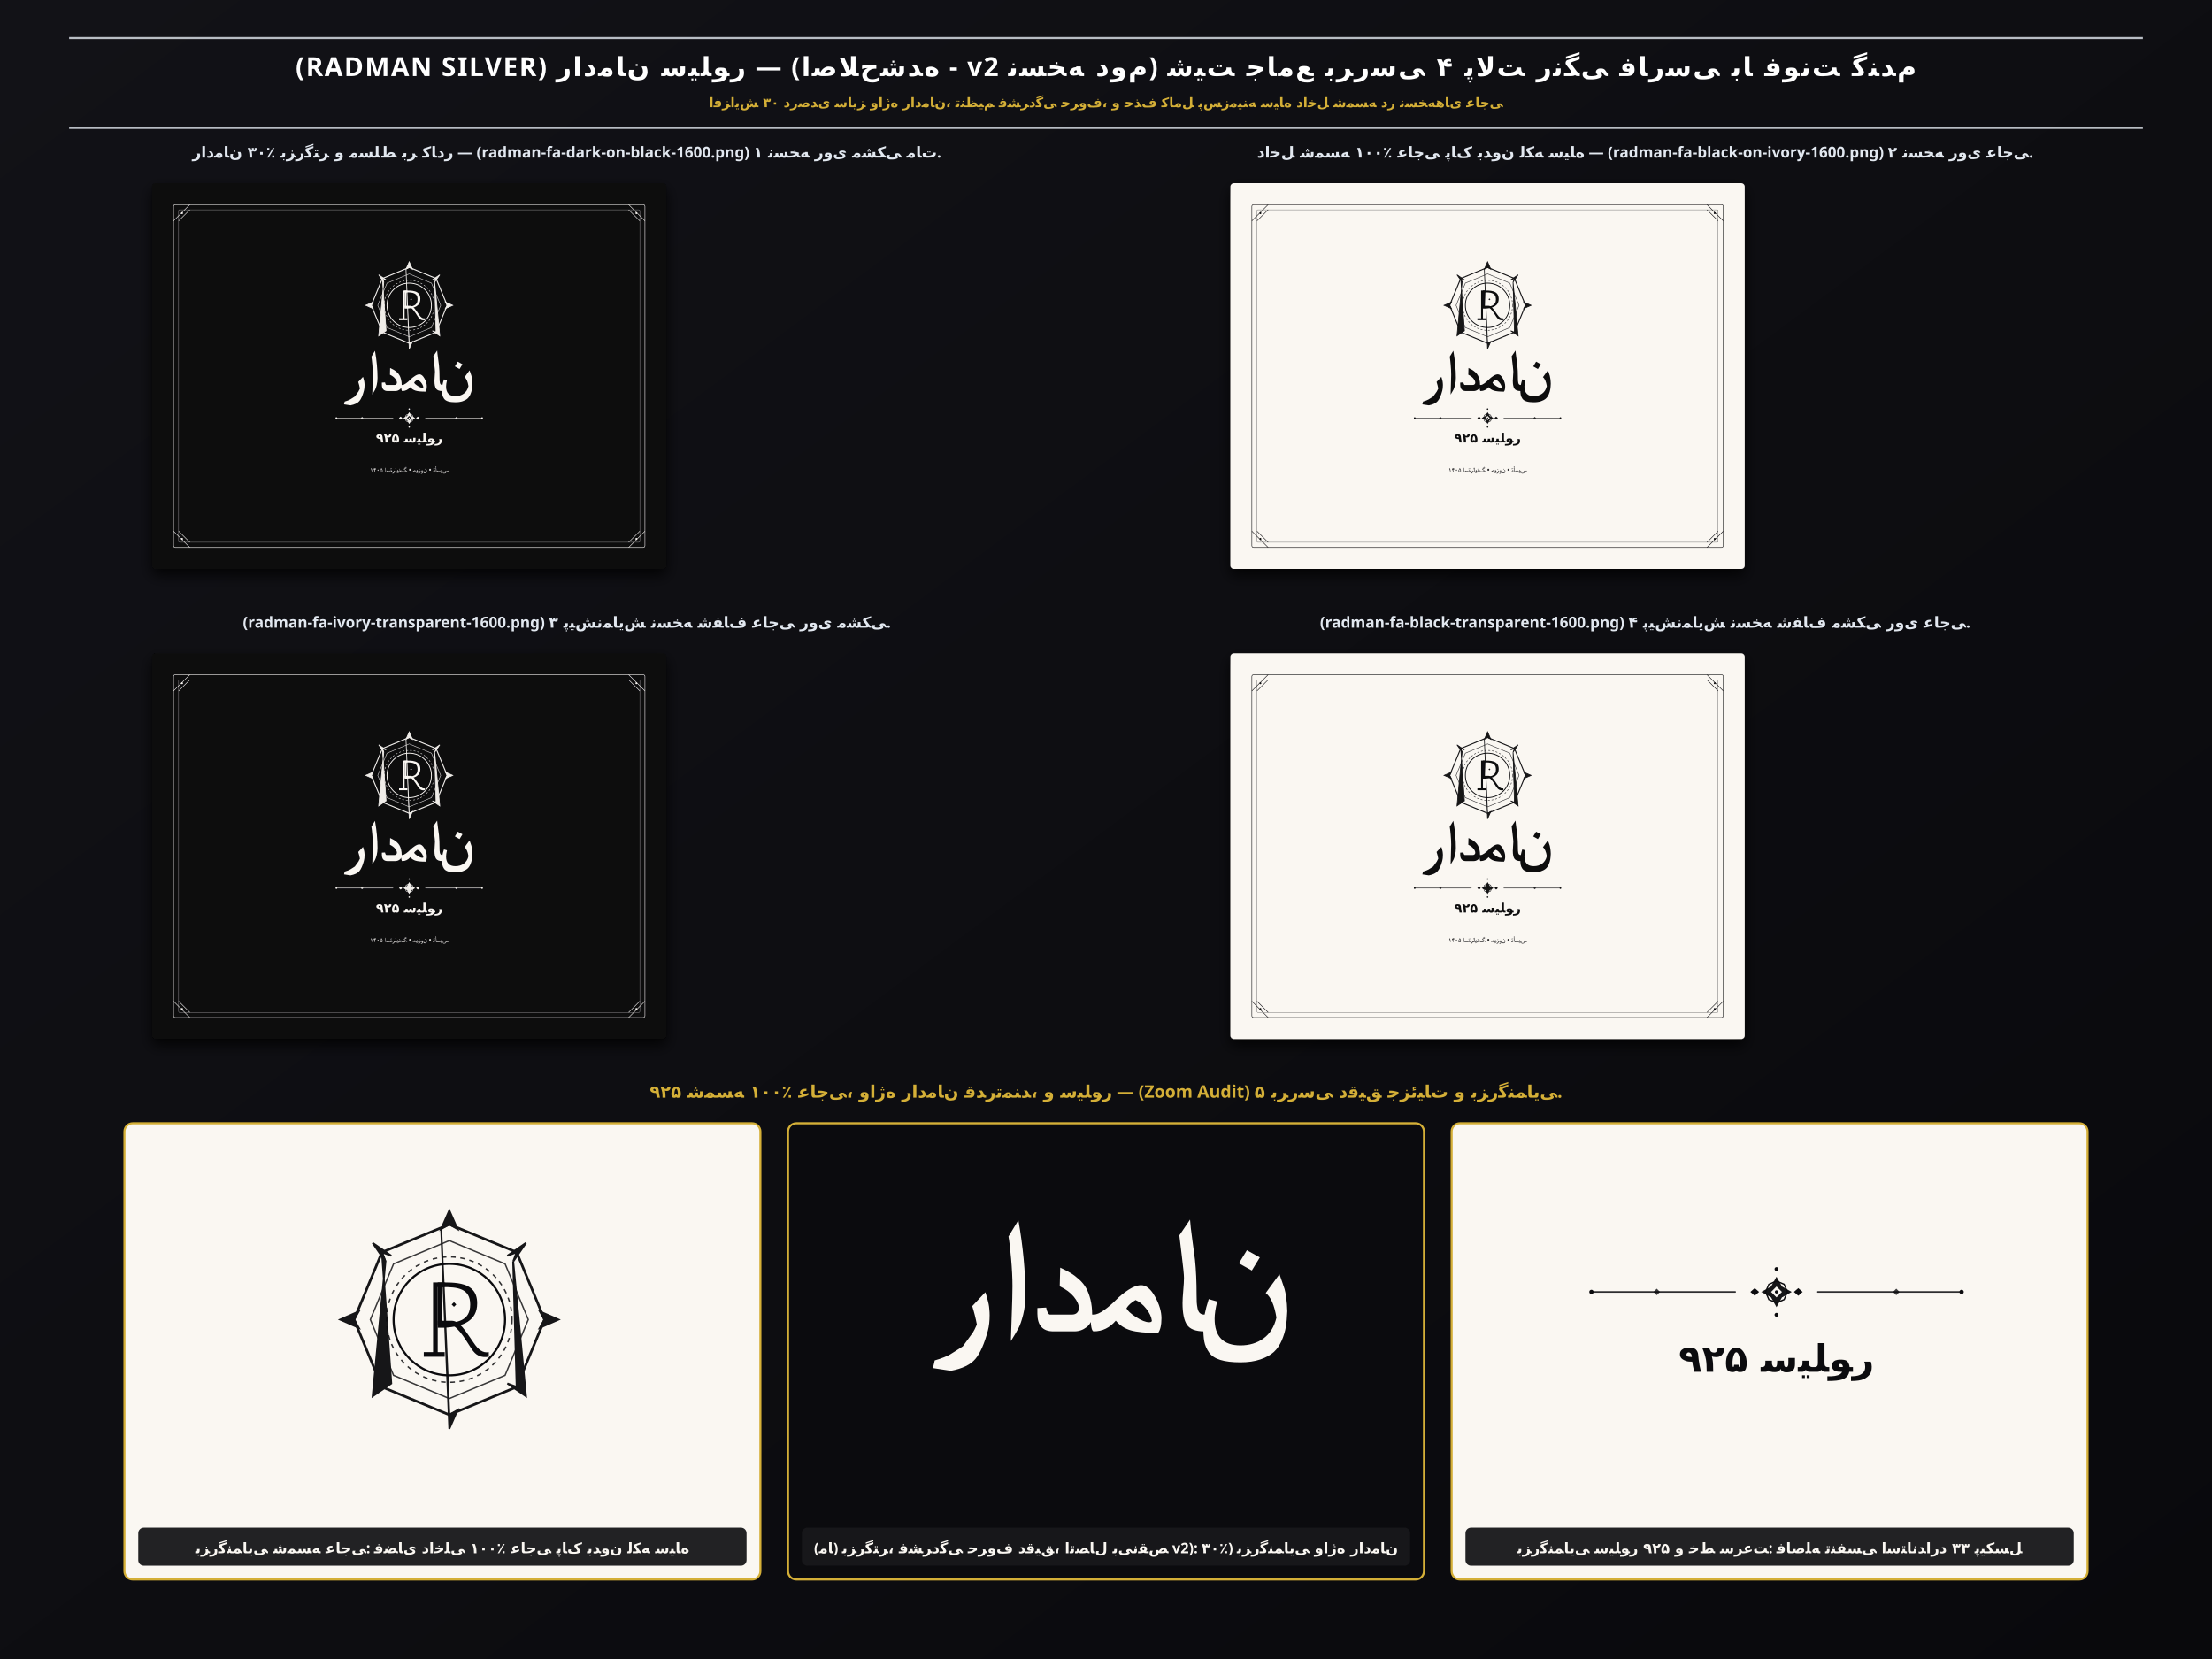
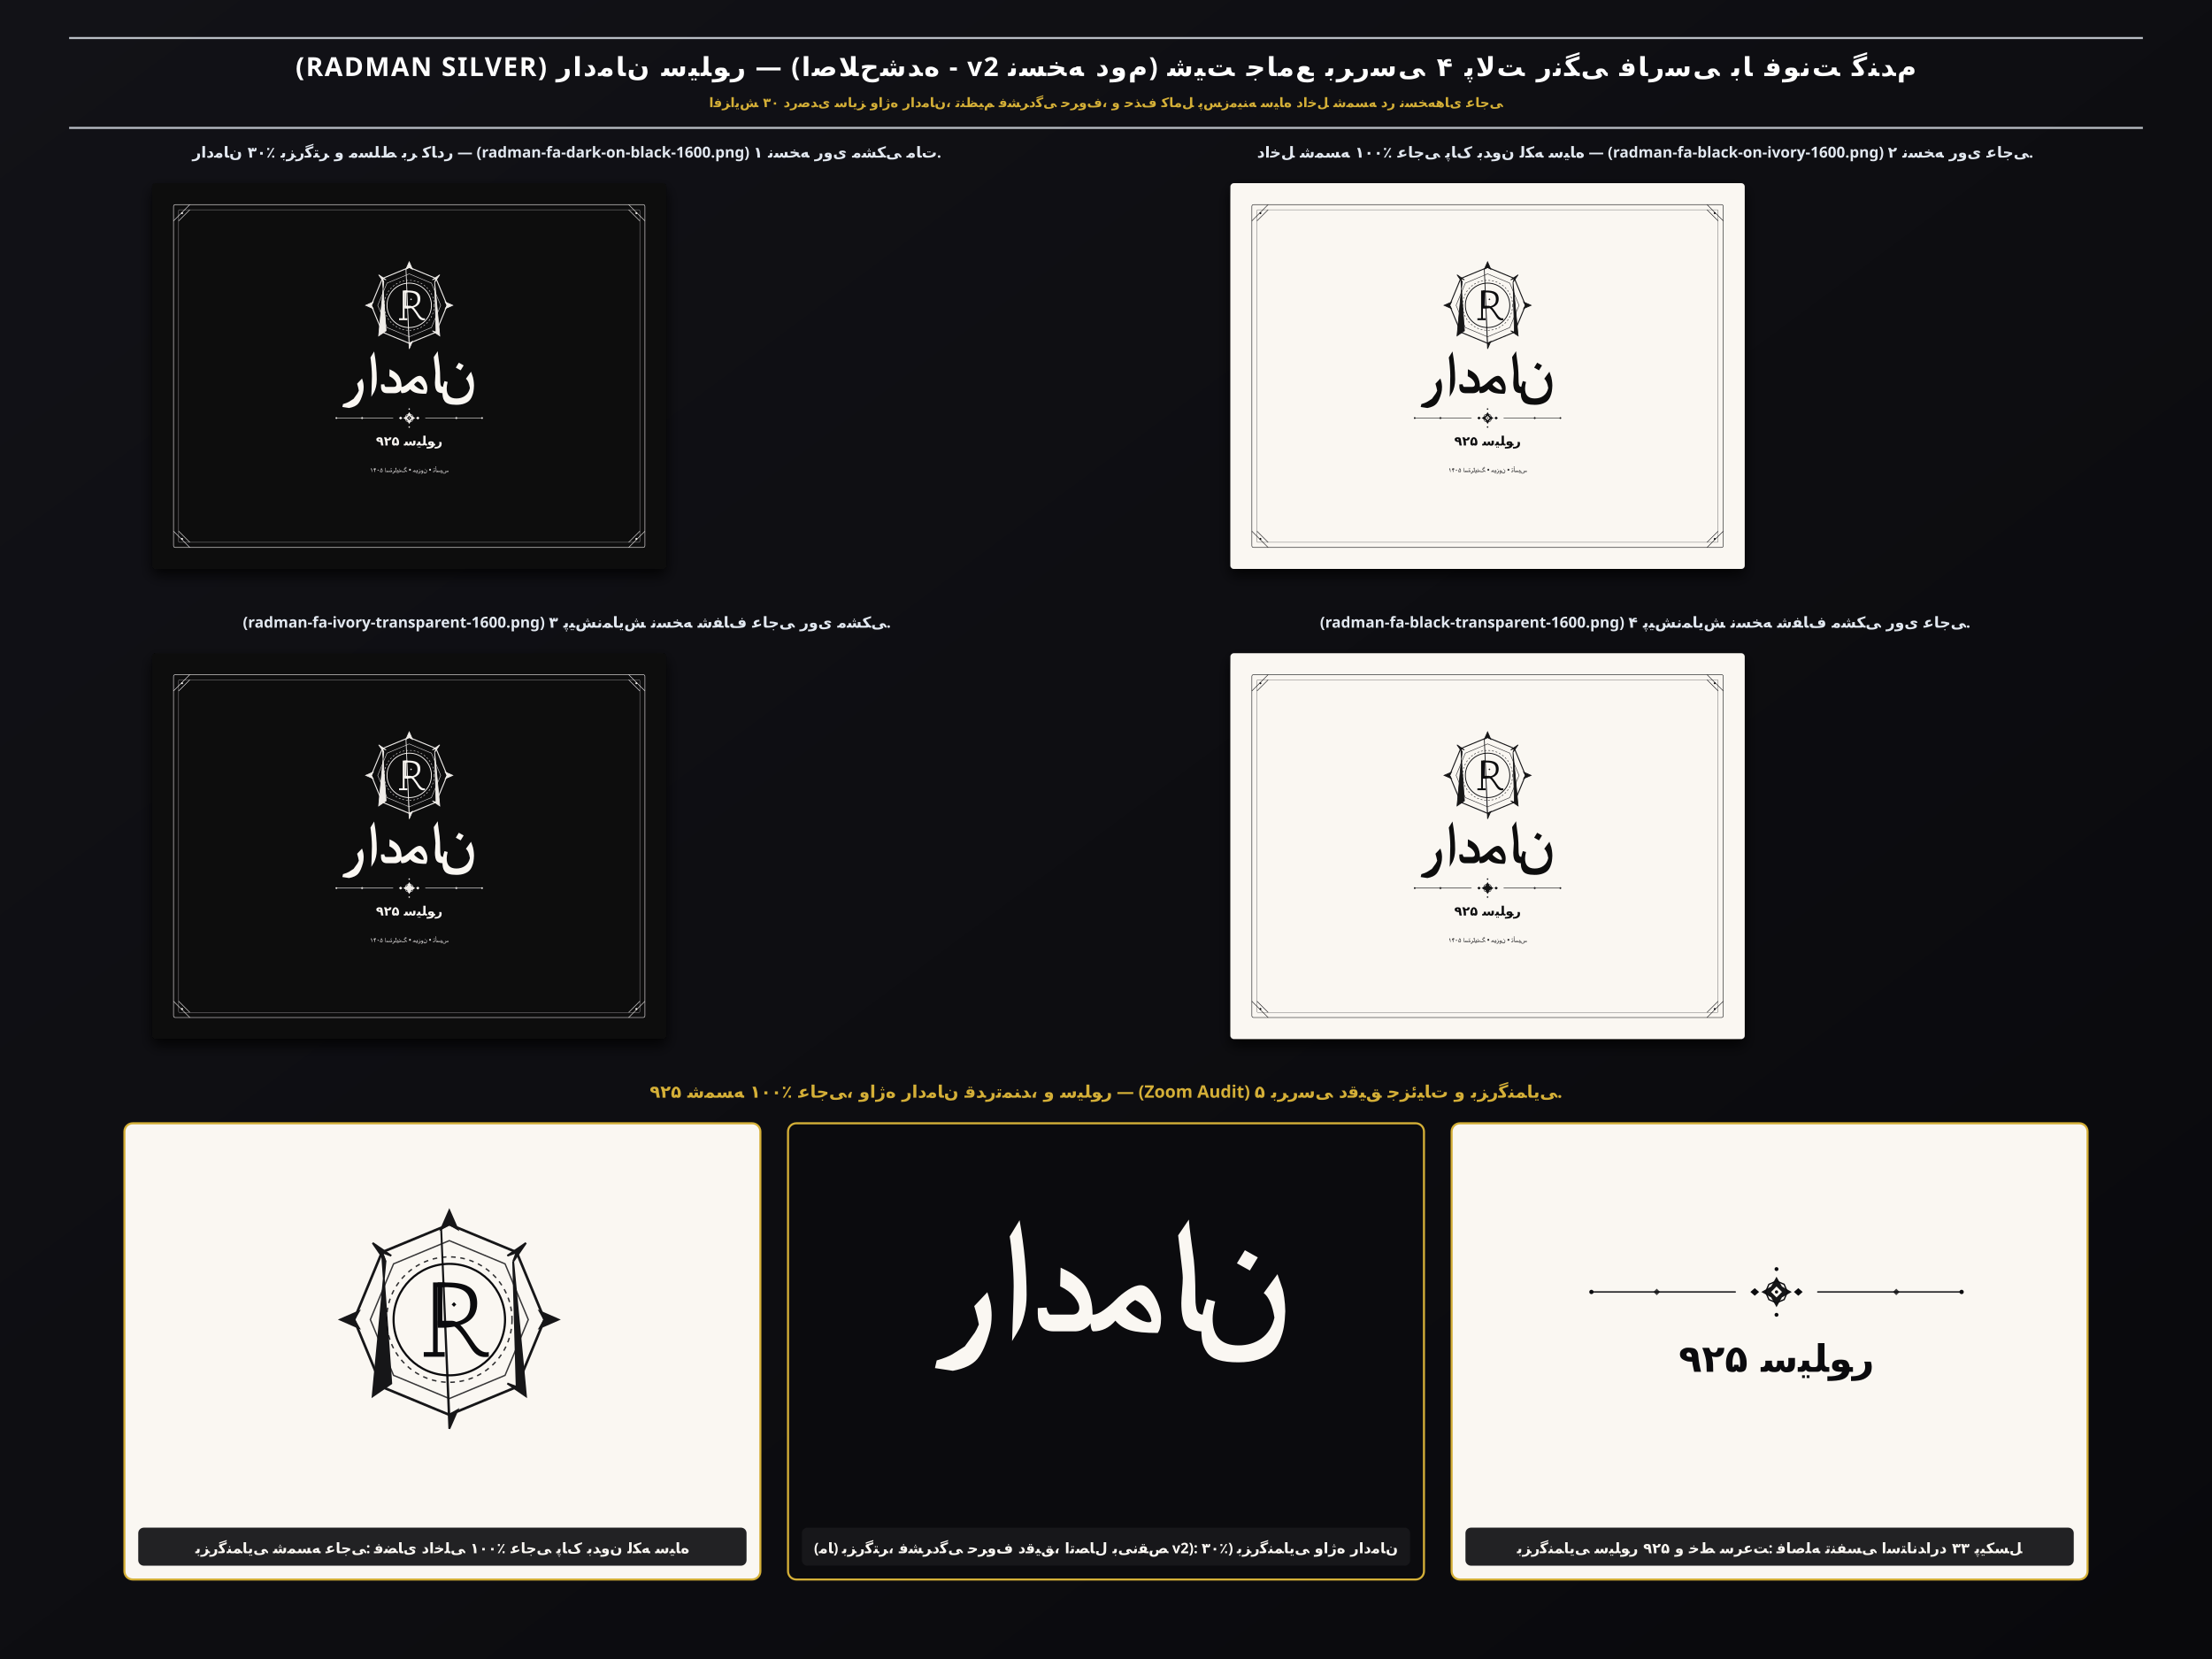
<svg xmlns="http://www.w3.org/2000/svg" viewBox="0 0 3200 2400" width="100%" height="100%">
  <defs>
    <linearGradient id="review-bg" x1="0%" y1="0%" x2="100%" y2="100%">
      <stop offset="0%" stop-color="#121217" />
      <stop offset="100%" stop-color="#09090C" />
    </linearGradient>
    <filter id="shadow" x="-10%" y="-10%" width="120%" height="120%">
      <feDropShadow dx="0" dy="15" stdDeviation="15" flood-color="#000000" flood-opacity="0.8" />
    </filter>
  </defs>
  <rect width="3200" height="2400" fill="url(#review-bg)" />
  <line x1="100" y1="55" x2="3100" y2="55" stroke="#E2E8F0" stroke-width="3" opacity="0.8" />
  <text x="1600" y="110" font-family="Tahoma, sans-serif" font-size="38px" font-weight="700" fill="#FFFFFF" letter-spacing="2" text-anchor="middle">(RADMAN SILVER) ﺭﻮﻠﯿﺳ ﻥﺎﻣﺩﺍﺭ — (ﻩﺪﺷﺡﻼﺻﺍ - v2 ﻡﻭﺩ ﻪﺨﺴﻧ) ﻡﺪﻨﮔ ﺖﻧﻮﻓ ﺎﺑ ﯽﺳﺭﺎﻓ ﯽﮕﻧﺭ ﺖﻟﺎﭘ ۴ ﯽﺳﺭﺮﺑ ﻊﻣﺎﺟ ﺖﯿﺷ</text>
  <text x="1600" y="155" font-family="Tahoma, sans-serif" font-size="19px" font-weight="600" fill="#D4AF37" text-anchor="middle">ﯽﺟﺎﻋ ﯼﺎﻫﻪﺨﺴﻧ ﺭﺩ ﻪﺴﻤﺷ ﻞﺧﺍﺩ ﻩﺎﯿﺳ ﻪﻨﯿﻣﺯﺲﭘ ﻞﻣﺎﮐ ﻑﺬﺣ ﻭ ،ﻑﻭﺮﺣ ﯽﮔﺩﺮﺸﻓ ﻢﯿﻈﻨﺗ ،ﻥﺎﻣﺩﺍﺭ ﻩﮊﺍﻭ ﺰﯾﺎﺳ ﯼﺪﺻﺭﺩ ۳۰ ﺶﯾﺍﺰﻓﺍ</text>
  <line x1="100" y1="185" x2="3100" y2="185" stroke="#E2E8F0" stroke-width="3" opacity="0.8" />
  <g transform="translate(100, 240)">
    <g transform="translate(0, 0)">
      <text x="720" y="-12" font-family="Tahoma, sans-serif" font-size="22px" font-weight="700" fill="#E2E8F0" text-anchor="middle">ﺭﺩﺎﮐ ﺮﺑ ﻂﻠﺴﻣ ﻭ ﺮﺘﮔﺭﺰﺑ ٪۳۰ ﻥﺎﻣﺩﺍﺭ — (radman-fa-dark-on-black-1600.png) ﺕﺎﻣ ﯽﮑﺸﻣ ﯼﻭﺭ ﻪﺨﺴﻧ ۱.</text>
      <g transform="translate(120, 25) scale(0.62)" filter="url(#shadow)">
        <rect width="1200" height="900" fill="#0B0B0E" rx="8" />
        <rect x="50" y="50" width="1100" height="800" rx="4" fill="none" stroke="#FAF7F2" stroke-width="1.2" />
        <rect x="62" y="62" width="1076" height="776" rx="2" fill="none" stroke="#FAF7F2" stroke-width="0.6" />
        <g stroke="#FAF7F2" stroke-width="1.2" fill="none">
          <path d="M 50 88 L 88 50 M 62 88 L 88 62" />
          <circle cx="70" cy="70" r="2.2" fill="#FAF7F2" stroke="none" />
          <path d="M 1150 88 L 1112 50 M 1138 88 L 1112 62" />
          <circle cx="1130" cy="70" r="2.2" fill="#FAF7F2" stroke="none" />
          <path d="M 50 812 L 88 850 M 62 812 L 88 838" />
          <circle cx="70" cy="830" r="2.2" fill="#FAF7F2" stroke="none" />
          <path d="M 1150 812 L 1112 850 M 1138 812 L 1112 838" />
          <circle cx="1130" cy="830" r="2.2" fill="#FAF7F2" stroke="none" />
        </g>
        <g transform="translate(0, -10)">
          <g transform="translate(600, 295) scale(1.08)">
            <g stroke="#FAF7F2" stroke-width="1.6" fill="none" opacity="0.95">
              <polygon points="0,-82 58,-58 82,0 58,58 0,82 -58,58 -82,0 -58,-58" stroke-width="2.2" />
              <polygon points="0,-68 48,-48 68,0 48,48 0,68 -48,48 -68,0 -48,-48" stroke-width="1.2" opacity="0.85" />
              <path d="M 0,-94 L 7,-78 L 0,-82 L -7,-78 Z" fill="#FAF7F2" />
              <path d="M 0,94 L 7,78 L 0,82 L -7,-78 Z" fill="#FAF7F2" />
              <path d="M -94,0 L -78,7 L -82,0 L -78,-7 Z" fill="#FAF7F2" />
              <path d="M 94,0 L 78,7 L 82,0 L 78,-7 Z" fill="#FAF7F2" />
              <path d="M 66,-66 L 50,-55 L 58,-58 L 55,-50 Z" fill="#FAF7F2" />
              <path d="M -66,-66 L -50,-55 L -58,-58 L -55,-50 Z" fill="#FAF7F2" />
              <path d="M 66,66 L 50,55 L 58,58 L 55,-50 Z" fill="#FAF7F2" />
              <path d="M -66,66 L -50,55 L -58,-58 L -55,-50 Z" fill="#FAF7F2" />
            </g>
            <circle cx="0" cy="0" r="54" fill="none" stroke="#FAF7F2" stroke-width="1.2" stroke-dasharray="4 4" opacity="0.85" />
            <circle cx="0" cy="0" r="48" fill="none" stroke="#FAF7F2" stroke-width="1.8" />
            <g fill="#FAF7F2" stroke="none">
              <path d="M -22,-32 L -14,-32 L -14,28 L -22,28 L -22,32 L -4,32 L -4,28 L -10,28 L -10,-28 L -4,-28 L -4,-32 L -22,-32 Z" />
              <path d="M -10,-32 C 5,-32 24,-33 24,-14 C 24,1 12,6 -4,7 L -10,7 L -10,-32 Z M -6,-28 L -6,3 C 7,3 18,1 18,-13 C 18,-27 7,-28 -6,-28 Z" />
              <path d="M -1,4 C 6,4 12,14 19,25 C 23,31 27,33 34,32 L 34,28 C 29,29 25,26 21,20 C 14,10 9,1 2,1 L -10,1 L -10,5 L -1,4 Z" />
              <polygon points="4,-15 6,-13 4,-11 2,-13" fill="#FAF7F2" />
            </g>
          </g>
-           <text x="600" y="495" font-family="Gandom, Tahoma, serif" font-size="135px" font-weight="700" fill="#FAF7F2" letter-spacing="-0.02em" text-anchor="middle">ﻥﺎﻣﺩﺍﺭ</text>
+           <text x="600" y="500" font-family="Gandom, Tahoma, serif" font-size="140px" font-weight="700" fill="#FAF7F2" letter-spacing="-0.025em" text-anchor="middle">ﻥﺎﻣﺩﺍﺭ</text>
          <g transform="translate(600, 558) scale(1.0)">
            <path d="M -170,0 L -38,0" stroke="#FAF7F2" stroke-width="1.5" stroke-linecap="round" fill="none" opacity="0.85" />
            <circle cx="-170" cy="0" r="2" fill="#FAF7F2" stroke="none" />
            <polygon points="-110,-3 -107,0 -110,3 -113,0" fill="#FAF7F2" stroke="none" opacity="0.8" />
            <g fill="#FAF7F2">
              <polygon points="0,-14 5,-5 14,0 5,5 0,14 -5,5 -14,0 -5,-5" opacity="0.95" />
              <polygon points="0,-10 7,-7 10,0 7,7 0,10 -7,7 -10,0 -7,-7" fill="none" stroke="#FAF7F2" stroke-width="1.2" />
              <polygon points="0,-5 5,0 0,5 -5,0" fill="#0B0B0E" />
              <circle cx="0" cy="0" r="1.5" fill="#FAF7F2" stroke="none" />
              <polygon points="-24,0 -20,-3.5 -16,0 -20,3.5" />
              <polygon points="24,0 20,-3.5 16,0 20,3.5" />
              <circle cx="0" cy="-21" r="1.8" fill="#FAF7F2" stroke="none" />
              <circle cx="0" cy="21" r="1.8" fill="#FAF7F2" stroke="none" />
            </g>
            <path d="M 38,0 L 170,0" stroke="#FAF7F2" stroke-width="1.5" stroke-linecap="round" fill="none" opacity="0.85" />
            <circle cx="170" cy="0" r="2" fill="#FAF7F2" stroke="none" />
            <polygon points="110,-3 113,0 110,3 107,0" fill="#FAF7F2" stroke="none" opacity="0.8" />
          </g>
-           <text x="600" y="615" font-family="Gandom, Tahoma, sans-serif" font-size="30px" font-weight="700" fill="#FAF7F2" letter-spacing="0" text-anchor="middle">۹۲۵ ﺭﻮﻠﯿﺳ</text>
+           <text x="600" y="622" font-family="Gandom, Tahoma, sans-serif" font-size="30px" font-weight="700" fill="#FAF7F2" letter-spacing="0" text-anchor="middle">۹۲۵ ﺭﻮﻠﯿﺳ</text>
          <g transform="translate(600, 678)" opacity="0.85">
            <text x="0" y="6" font-family="Gandom, Tahoma, serif" font-size="15px" font-weight="700" fill="#FAF7F2" letter-spacing="0" text-anchor="middle">۱۴۰۵ ﺲﯿﺳﺄﺗ • ﻥﻭﺰﯿﻣ • ﮓﻨﯿﻟﺮﺘﺳﺍ</text>
          </g>
        </g>
      </g>
    </g>
    <g transform="translate(1560, 0)">
      <text x="720" y="-12" font-family="Tahoma, sans-serif" font-size="22px" font-weight="700" fill="#E2E8F0" text-anchor="middle">ﻩﺎﯿﺳ ﻪﮑﻟ ﻥﻭﺪﺑ ﮎﺎﭘ ﯽﺟﺎﻋ ٪۱۰۰ ﻪﺴﻤﺷ ﻞﺧﺍﺩ — (radman-fa-black-on-ivory-1600.png) ﯽﺟﺎﻋ ﯼﻭﺭ ﻪﺨﺴﻧ ۲.</text>
      <g transform="translate(120, 25) scale(0.62)" filter="url(#shadow)">
        <rect width="1200" height="900" fill="#FAF7F2" rx="8" />
        <rect x="50" y="50" width="1100" height="800" rx="4" fill="none" stroke="#0B0B0E" stroke-width="1.2" />
        <rect x="62" y="62" width="1076" height="776" rx="2" fill="none" stroke="#0B0B0E" stroke-width="0.6" />
        <g stroke="#0B0B0E" stroke-width="1.2" fill="none">
          <path d="M 50 88 L 88 50 M 62 88 L 88 62" />
          <circle cx="70" cy="70" r="2.2" fill="#0B0B0E" stroke="none" />
          <path d="M 1150 88 L 1112 50 M 1138 88 L 1112 62" />
          <circle cx="1130" cy="70" r="2.2" fill="#0B0B0E" stroke="none" />
          <path d="M 50 812 L 88 850 M 62 812 L 88 838" />
          <circle cx="70" cy="830" r="2.2" fill="#0B0B0E" stroke="none" />
          <path d="M 1150 812 L 1112 850 M 1138 812 L 1112 838" />
          <circle cx="1130" cy="830" r="2.2" fill="#0B0B0E" stroke="none" />
        </g>
        <g transform="translate(0, -10)">
          <g transform="translate(600, 295) scale(1.08)">
            <g stroke="#0B0B0E" stroke-width="1.6" fill="none" opacity="0.95">
              <polygon points="0,-82 58,-58 82,0 58,58 0,82 -58,58 -82,0 -58,-58" stroke-width="2.2" />
              <polygon points="0,-68 48,-48 68,0 48,48 0,68 -48,48 -68,0 -48,-48" stroke-width="1.2" opacity="0.85" />
              <path d="M 0,-94 L 7,-78 L 0,-82 L -7,-78 Z" fill="#0B0B0E" />
              <path d="M 0,94 L 7,78 L 0,82 L -7,-78 Z" fill="#0B0B0E" />
              <path d="M -94,0 L -78,7 L -82,0 L -78,-7 Z" fill="#0B0B0E" />
              <path d="M 94,0 L 78,7 L 82,0 L 78,-7 Z" fill="#0B0B0E" />
              <path d="M 66,-66 L 50,-55 L 58,-58 L 55,-50 Z" fill="#0B0B0E" />
              <path d="M -66,-66 L -50,-55 L -58,-58 L -55,-50 Z" fill="#0B0B0E" />
              <path d="M 66,66 L 50,55 L 58,58 L 55,-50 Z" fill="#0B0B0E" />
              <path d="M -66,66 L -50,55 L -58,-58 L -55,-50 Z" fill="#0B0B0E" />
            </g>
            <circle cx="0" cy="0" r="54" fill="none" stroke="#0B0B0E" stroke-width="1.2" stroke-dasharray="4 4" opacity="0.85" />
            <circle cx="0" cy="0" r="48" fill="none" stroke="#0B0B0E" stroke-width="1.8" />
            <g fill="#0B0B0E" stroke="none">
              <path d="M -22,-32 L -14,-32 L -14,28 L -22,28 L -22,32 L -4,32 L -4,28 L -10,28 L -10,-28 L -4,-28 L -4,-32 L -22,-32 Z" />
              <path d="M -10,-32 C 5,-32 24,-33 24,-14 C 24,1 12,6 -4,7 L -10,7 L -10,-32 Z M -6,-28 L -6,3 C 7,3 18,1 18,-13 C 18,-27 7,-28 -6,-28 Z" />
              <path d="M -1,4 C 6,4 12,14 19,25 C 23,31 27,33 34,32 L 34,28 C 29,29 25,26 21,20 C 14,10 9,1 2,1 L -10,1 L -10,5 L -1,4 Z" />
              <polygon points="4,-15 6,-13 4,-11 2,-13" fill="#0B0B0E" />
            </g>
          </g>
-           <text x="600" y="495" font-family="Gandom, Tahoma, serif" font-size="135px" font-weight="700" fill="#0B0B0E" letter-spacing="-0.02em" text-anchor="middle">ﻥﺎﻣﺩﺍﺭ</text>
+           <text x="600" y="500" font-family="Gandom, Tahoma, serif" font-size="140px" font-weight="700" fill="#0B0B0E" letter-spacing="-0.025em" text-anchor="middle">ﻥﺎﻣﺩﺍﺭ</text>
          <g transform="translate(600, 558) scale(1.0)">
            <path d="M -170,0 L -38,0" stroke="#0B0B0E" stroke-width="1.5" stroke-linecap="round" fill="none" opacity="0.85" />
            <circle cx="-170" cy="0" r="2" fill="#0B0B0E" stroke="none" />
            <polygon points="-110,-3 -107,0 -110,3 -113,0" fill="#0B0B0E" stroke="none" opacity="0.8" />
            <g fill="#0B0B0E">
              <polygon points="0,-14 5,-5 14,0 5,5 0,14 -5,5 -14,0 -5,-5" opacity="0.95" />
              <polygon points="0,-10 7,-7 10,0 7,7 0,10 -7,7 -10,0 -7,-7" fill="none" stroke="#0B0B0E" stroke-width="1.2" />
              <polygon points="0,-5 5,0 0,5 -5,0" fill="#FAF7F2" />
              <circle cx="0" cy="0" r="1.5" fill="#0B0B0E" stroke="none" />
              <polygon points="-24,0 -20,-3.5 -16,0 -20,3.5" />
              <polygon points="24,0 20,-3.5 16,0 20,3.5" />
              <circle cx="0" cy="-21" r="1.8" fill="#0B0B0E" stroke="none" />
              <circle cx="0" cy="21" r="1.8" fill="#0B0B0E" stroke="none" />
            </g>
            <path d="M 38,0 L 170,0" stroke="#0B0B0E" stroke-width="1.5" stroke-linecap="round" fill="none" opacity="0.85" />
            <circle cx="170" cy="0" r="2" fill="#0B0B0E" stroke="none" />
            <polygon points="110,-3 113,0 110,3 107,0" fill="#0B0B0E" stroke="none" opacity="0.8" />
          </g>
-           <text x="600" y="615" font-family="Gandom, Tahoma, sans-serif" font-size="30px" font-weight="700" fill="#0B0B0E" letter-spacing="0" text-anchor="middle">۹۲۵ ﺭﻮﻠﯿﺳ</text>
+           <text x="600" y="622" font-family="Gandom, Tahoma, sans-serif" font-size="30px" font-weight="700" fill="#0B0B0E" letter-spacing="0" text-anchor="middle">۹۲۵ ﺭﻮﻠﯿﺳ</text>
          <g transform="translate(600, 678)" opacity="0.85">
            <text x="0" y="6" font-family="Gandom, Tahoma, serif" font-size="15px" font-weight="700" fill="#0B0B0E" letter-spacing="0" text-anchor="middle">۱۴۰۵ ﺲﯿﺳﺄﺗ • ﻥﻭﺰﯿﻣ • ﮓﻨﯿﻟﺮﺘﺳﺍ</text>
          </g>
        </g>
      </g>
    </g>
  </g>
  <g transform="translate(100, 920)">
    <g transform="translate(0, 0)">
      <text x="720" y="-12" font-family="Tahoma, sans-serif" font-size="22px" font-weight="700" fill="#E2E8F0" text-anchor="middle">(radman-fa-ivory-transparent-1600.png) ﯽﮑﺸﻣ ﯼﻭﺭ ﯽﺟﺎﻋ ﻑﺎﻔﺷ ﻪﺨﺴﻧ ﺶﯾﺎﻤﻧﺶﯿﭘ ۳.</text>
      <g transform="translate(120, 25) scale(0.62)" filter="url(#shadow)">
        <rect width="1200" height="900" fill="#0B0B0E" rx="8" />
        <rect x="50" y="50" width="1100" height="800" rx="4" fill="none" stroke="#FAF7F2" stroke-width="1.2" />
        <rect x="62" y="62" width="1076" height="776" rx="2" fill="none" stroke="#FAF7F2" stroke-width="0.6" />
        <g stroke="#FAF7F2" stroke-width="1.2" fill="none">
          <path d="M 50 88 L 88 50 M 62 88 L 88 62" />
          <circle cx="70" cy="70" r="2.2" fill="#FAF7F2" stroke="none" />
          <path d="M 1150 88 L 1112 50 M 1138 88 L 1112 62" />
          <circle cx="1130" cy="70" r="2.2" fill="#FAF7F2" stroke="none" />
          <path d="M 50 812 L 88 850 M 62 812 L 88 838" />
          <circle cx="70" cy="830" r="2.2" fill="#FAF7F2" stroke="none" />
          <path d="M 1150 812 L 1112 850 M 1138 812 L 1112 838" />
          <circle cx="1130" cy="830" r="2.2" fill="#FAF7F2" stroke="none" />
        </g>
        <g transform="translate(0, -10)">
          <g transform="translate(600, 295) scale(1.08)">
            <g stroke="#FAF7F2" stroke-width="1.6" fill="none" opacity="0.95">
              <polygon points="0,-82 58,-58 82,0 58,58 0,82 -58,58 -82,0 -58,-58" stroke-width="2.2" />
              <polygon points="0,-68 48,-48 68,0 48,48 0,68 -48,48 -68,0 -48,-48" stroke-width="1.2" opacity="0.85" />
              <path d="M 0,-94 L 7,-78 L 0,-82 L -7,-78 Z" fill="#FAF7F2" />
              <path d="M 0,94 L 7,78 L 0,82 L -7,-78 Z" fill="#FAF7F2" />
              <path d="M -94,0 L -78,7 L -82,0 L -78,-7 Z" fill="#FAF7F2" />
              <path d="M 94,0 L 78,7 L 82,0 L 78,-7 Z" fill="#FAF7F2" />
              <path d="M 66,-66 L 50,-55 L 58,-58 L 55,-50 Z" fill="#FAF7F2" />
              <path d="M -66,-66 L -50,-55 L -58,-58 L -55,-50 Z" fill="#FAF7F2" />
              <path d="M 66,66 L 50,55 L 58,58 L 55,-50 Z" fill="#FAF7F2" />
              <path d="M -66,66 L -50,55 L -58,-58 L -55,-50 Z" fill="#FAF7F2" />
            </g>
            <circle cx="0" cy="0" r="54" fill="none" stroke="#FAF7F2" stroke-width="1.2" stroke-dasharray="4 4" opacity="0.85" />
            <circle cx="0" cy="0" r="48" fill="none" stroke="#FAF7F2" stroke-width="1.8" />
            <g fill="#FAF7F2" stroke="none">
              <path d="M -22,-32 L -14,-32 L -14,28 L -22,28 L -22,32 L -4,32 L -4,28 L -10,28 L -10,-28 L -4,-28 L -4,-32 L -22,-32 Z" />
              <path d="M -10,-32 C 5,-32 24,-33 24,-14 C 24,1 12,6 -4,7 L -10,7 L -10,-32 Z M -6,-28 L -6,3 C 7,3 18,1 18,-13 C 18,-27 7,-28 -6,-28 Z" />
              <path d="M -1,4 C 6,4 12,14 19,25 C 23,31 27,33 34,32 L 34,28 C 29,29 25,26 21,20 C 14,10 9,1 2,1 L -10,1 L -10,5 L -1,4 Z" />
              <polygon points="4,-15 6,-13 4,-11 2,-13" fill="#FAF7F2" />
            </g>
          </g>
-           <text x="600" y="495" font-family="Gandom, Tahoma, serif" font-size="135px" font-weight="700" fill="#FAF7F2" letter-spacing="-0.02em" text-anchor="middle">ﻥﺎﻣﺩﺍﺭ</text>
+           <text x="600" y="500" font-family="Gandom, Tahoma, serif" font-size="140px" font-weight="700" fill="#FAF7F2" letter-spacing="-0.025em" text-anchor="middle">ﻥﺎﻣﺩﺍﺭ</text>
          <g transform="translate(600, 558) scale(1.0)">
            <path d="M -170,0 L -38,0" stroke="#FAF7F2" stroke-width="1.5" stroke-linecap="round" fill="none" opacity="0.85" />
            <circle cx="-170" cy="0" r="2" fill="#FAF7F2" stroke="none" />
            <polygon points="-110,-3 -107,0 -110,3 -113,0" fill="#FAF7F2" stroke="none" opacity="0.8" />
            <g fill="#FAF7F2">
              <polygon points="0,-14 5,-5 14,0 5,5 0,14 -5,5 -14,0 -5,-5" opacity="0.95" />
              <polygon points="0,-10 7,-7 10,0 7,7 0,10 -7,7 -10,0 -7,-7" fill="none" stroke="#FAF7F2" stroke-width="1.2" />
              <polygon points="0,-5 5,0 0,5 -5,0" fill="none" />
              <circle cx="0" cy="0" r="1.5" fill="#FAF7F2" stroke="none" />
              <polygon points="-24,0 -20,-3.5 -16,0 -20,3.5" />
              <polygon points="24,0 20,-3.5 16,0 20,3.5" />
              <circle cx="0" cy="-21" r="1.8" fill="#FAF7F2" stroke="none" />
              <circle cx="0" cy="21" r="1.8" fill="#FAF7F2" stroke="none" />
            </g>
            <path d="M 38,0 L 170,0" stroke="#FAF7F2" stroke-width="1.5" stroke-linecap="round" fill="none" opacity="0.85" />
            <circle cx="170" cy="0" r="2" fill="#FAF7F2" stroke="none" />
            <polygon points="110,-3 113,0 110,3 107,0" fill="#FAF7F2" stroke="none" opacity="0.8" />
          </g>
-           <text x="600" y="615" font-family="Gandom, Tahoma, sans-serif" font-size="30px" font-weight="700" fill="#FAF7F2" letter-spacing="0" text-anchor="middle">۹۲۵ ﺭﻮﻠﯿﺳ</text>
+           <text x="600" y="622" font-family="Gandom, Tahoma, sans-serif" font-size="30px" font-weight="700" fill="#FAF7F2" letter-spacing="0" text-anchor="middle">۹۲۵ ﺭﻮﻠﯿﺳ</text>
          <g transform="translate(600, 678)" opacity="0.85">
            <text x="0" y="6" font-family="Gandom, Tahoma, serif" font-size="15px" font-weight="700" fill="#FAF7F2" letter-spacing="0" text-anchor="middle">۱۴۰۵ ﺲﯿﺳﺄﺗ • ﻥﻭﺰﯿﻣ • ﮓﻨﯿﻟﺮﺘﺳﺍ</text>
          </g>
        </g>
      </g>
    </g>
    <g transform="translate(1560, 0)">
      <text x="720" y="-12" font-family="Tahoma, sans-serif" font-size="22px" font-weight="700" fill="#E2E8F0" text-anchor="middle">(radman-fa-black-transparent-1600.png) ﯽﺟﺎﻋ ﯼﻭﺭ ﯽﮑﺸﻣ ﻑﺎﻔﺷ ﻪﺨﺴﻧ ﺶﯾﺎﻤﻧﺶﯿﭘ ۴.</text>
      <g transform="translate(120, 25) scale(0.62)" filter="url(#shadow)">
        <rect width="1200" height="900" fill="#FAF7F2" rx="8" />
        <rect x="50" y="50" width="1100" height="800" rx="4" fill="none" stroke="#0B0B0E" stroke-width="1.2" />
        <rect x="62" y="62" width="1076" height="776" rx="2" fill="none" stroke="#0B0B0E" stroke-width="0.6" />
        <g stroke="#0B0B0E" stroke-width="1.2" fill="none">
          <path d="M 50 88 L 88 50 M 62 88 L 88 62" />
          <circle cx="70" cy="70" r="2.2" fill="#0B0B0E" stroke="none" />
          <path d="M 1150 88 L 1112 50 M 1138 88 L 1112 62" />
          <circle cx="1130" cy="70" r="2.2" fill="#0B0B0E" stroke="none" />
          <path d="M 50 812 L 88 850 M 62 812 L 88 838" />
          <circle cx="70" cy="830" r="2.2" fill="#0B0B0E" stroke="none" />
          <path d="M 1150 812 L 1112 850 M 1138 812 L 1112 838" />
          <circle cx="1130" cy="830" r="2.2" fill="#0B0B0E" stroke="none" />
        </g>
        <g transform="translate(0, -10)">
          <g transform="translate(600, 295) scale(1.08)">
            <g stroke="#0B0B0E" stroke-width="1.6" fill="none" opacity="0.95">
              <polygon points="0,-82 58,-58 82,0 58,58 0,82 -58,58 -82,0 -58,-58" stroke-width="2.2" />
              <polygon points="0,-68 48,-48 68,0 48,48 0,68 -48,48 -68,0 -48,-48" stroke-width="1.2" opacity="0.85" />
              <path d="M 0,-94 L 7,-78 L 0,-82 L -7,-78 Z" fill="#0B0B0E" />
              <path d="M 0,94 L 7,78 L 0,82 L -7,-78 Z" fill="#0B0B0E" />
              <path d="M -94,0 L -78,7 L -82,0 L -78,-7 Z" fill="#0B0B0E" />
              <path d="M 94,0 L 78,7 L 82,0 L 78,-7 Z" fill="#0B0B0E" />
              <path d="M 66,-66 L 50,-55 L 58,-58 L 55,-50 Z" fill="#0B0B0E" />
              <path d="M -66,-66 L -50,-55 L -58,-58 L -55,-50 Z" fill="#0B0B0E" />
              <path d="M 66,66 L 50,55 L 58,58 L 55,-50 Z" fill="#0B0B0E" />
              <path d="M -66,66 L -50,55 L -58,-58 L -55,-50 Z" fill="#0B0B0E" />
            </g>
            <circle cx="0" cy="0" r="54" fill="none" stroke="#0B0B0E" stroke-width="1.2" stroke-dasharray="4 4" opacity="0.85" />
            <circle cx="0" cy="0" r="48" fill="none" stroke="#0B0B0E" stroke-width="1.8" />
            <g fill="#0B0B0E" stroke="none">
              <path d="M -22,-32 L -14,-32 L -14,28 L -22,28 L -22,32 L -4,32 L -4,28 L -10,28 L -10,-28 L -4,-28 L -4,-32 L -22,-32 Z" />
              <path d="M -10,-32 C 5,-32 24,-33 24,-14 C 24,1 12,6 -4,7 L -10,7 L -10,-32 Z M -6,-28 L -6,3 C 7,3 18,1 18,-13 C 18,-27 7,-28 -6,-28 Z" />
              <path d="M -1,4 C 6,4 12,14 19,25 C 23,31 27,33 34,32 L 34,28 C 29,29 25,26 21,20 C 14,10 9,1 2,1 L -10,1 L -10,5 L -1,4 Z" />
              <polygon points="4,-15 6,-13 4,-11 2,-13" fill="#0B0B0E" />
            </g>
          </g>
-           <text x="600" y="495" font-family="Gandom, Tahoma, serif" font-size="135px" font-weight="700" fill="#0B0B0E" letter-spacing="-0.02em" text-anchor="middle">ﻥﺎﻣﺩﺍﺭ</text>
+           <text x="600" y="500" font-family="Gandom, Tahoma, serif" font-size="140px" font-weight="700" fill="#0B0B0E" letter-spacing="-0.025em" text-anchor="middle">ﻥﺎﻣﺩﺍﺭ</text>
          <g transform="translate(600, 558) scale(1.0)">
            <path d="M -170,0 L -38,0" stroke="#0B0B0E" stroke-width="1.5" stroke-linecap="round" fill="none" opacity="0.85" />
            <circle cx="-170" cy="0" r="2" fill="#0B0B0E" stroke="none" />
            <polygon points="-110,-3 -107,0 -110,3 -113,0" fill="#0B0B0E" stroke="none" opacity="0.8" />
            <g fill="#0B0B0E">
              <polygon points="0,-14 5,-5 14,0 5,5 0,14 -5,5 -14,0 -5,-5" opacity="0.95" />
              <polygon points="0,-10 7,-7 10,0 7,7 0,10 -7,7 -10,0 -7,-7" fill="none" stroke="#0B0B0E" stroke-width="1.2" />
              <polygon points="0,-5 5,0 0,5 -5,0" fill="none" />
              <circle cx="0" cy="0" r="1.5" fill="#0B0B0E" stroke="none" />
              <polygon points="-24,0 -20,-3.5 -16,0 -20,3.5" />
              <polygon points="24,0 20,-3.5 16,0 20,3.5" />
              <circle cx="0" cy="-21" r="1.8" fill="#0B0B0E" stroke="none" />
              <circle cx="0" cy="21" r="1.8" fill="#0B0B0E" stroke="none" />
            </g>
            <path d="M 38,0 L 170,0" stroke="#0B0B0E" stroke-width="1.5" stroke-linecap="round" fill="none" opacity="0.85" />
            <circle cx="170" cy="0" r="2" fill="#0B0B0E" stroke="none" />
            <polygon points="110,-3 113,0 110,3 107,0" fill="#0B0B0E" stroke="none" opacity="0.8" />
          </g>
-           <text x="600" y="615" font-family="Gandom, Tahoma, sans-serif" font-size="30px" font-weight="700" fill="#0B0B0E" letter-spacing="0" text-anchor="middle">۹۲۵ ﺭﻮﻠﯿﺳ</text>
+           <text x="600" y="622" font-family="Gandom, Tahoma, sans-serif" font-size="30px" font-weight="700" fill="#0B0B0E" letter-spacing="0" text-anchor="middle">۹۲۵ ﺭﻮﻠﯿﺳ</text>
          <g transform="translate(600, 678)" opacity="0.85">
            <text x="0" y="6" font-family="Gandom, Tahoma, serif" font-size="15px" font-weight="700" fill="#0B0B0E" letter-spacing="0" text-anchor="middle">۱۴۰۵ ﺲﯿﺳﺄﺗ • ﻥﻭﺰﯿﻣ • ﮓﻨﯿﻟﺮﺘﺳﺍ</text>
          </g>
        </g>
      </g>
    </g>
  </g>
  <g transform="translate(100, 1600)">
    <text x="1500" y="-12" font-family="Tahoma, sans-serif" font-size="25px" font-weight="700" fill="#D4AF37" text-anchor="middle">۹۲۵ ﺭﻮﻠﯿﺳ ﻭ ،ﺪﻨﻤﺗﺭﺪﻗ ﻥﺎﻣﺩﺍﺭ ﻩﮊﺍﻭ ،ﯽﺟﺎﻋ ٪۱۰۰ ﻪﺴﻤﺷ — (Zoom Audit) ﯽﯾﺎﻤﻨﮔﺭﺰﺑ ﻭ ﺕﺎﯿﺋﺰﺟ ﻖﯿﻗﺩ ﯽﺳﺭﺮﺑ ۵.</text>
    <g transform="translate(80, 25)">
      <rect width="920" height="660" fill="#FAF7F2" rx="12" stroke="#D4AF37" stroke-width="3" />
      <g transform="translate(-160, -220) scale(1.05)">
        <g transform="translate(600, 480) scale(1.6)">
          <g stroke="#0B0B0E" stroke-width="1.6" fill="none" opacity="0.95">
            <polygon points="0,-82 58,-58 82,0 58,58 0,82 -58,58 -82,0 -58,-58" stroke-width="2.2" />
            <polygon points="0,-68 48,-48 68,0 48,48 0,68 -48,48 -68,0 -48,-48" stroke-width="1.2" opacity="0.85" />
            <path d="M 0,-94 L 7,-78 L 0,-82 L -7,-78 Z" fill="#0B0B0E" />
            <path d="M 0,94 L 7,78 L 0,82 L -7,-78 Z" fill="#0B0B0E" />
            <path d="M -94,0 L -78,7 L -82,0 L -78,-7 Z" fill="#0B0B0E" />
            <path d="M 94,0 L 78,7 L 82,0 L 78,-7 Z" fill="#0B0B0E" />
            <path d="M 66,-66 L 50,-55 L 58,-58 L 55,-50 Z" fill="#0B0B0E" />
            <path d="M -66,-66 L -50,-55 L -58,-58 L -55,-50 Z" fill="#0B0B0E" />
            <path d="M 66,66 L 50,55 L 58,58 L 55,-50 Z" fill="#0B0B0E" />
            <path d="M -66,66 L -50,55 L -58,-58 L -55,-50 Z" fill="#0B0B0E" />
          </g>
          <circle cx="0" cy="0" r="54" fill="none" stroke="#0B0B0E" stroke-width="1.2" stroke-dasharray="4 4" opacity="0.85" />
          <circle cx="0" cy="0" r="48" fill="none" stroke="#0B0B0E" stroke-width="1.8" />
          <g fill="#0B0B0E" stroke="none">
            <path d="M -22,-32 L -14,-32 L -14,28 L -22,28 L -22,32 L -4,32 L -4,28 L -10,28 L -10,-28 L -4,-28 L -4,-32 L -22,-32 Z" />
            <path d="M -10,-32 C 5,-32 24,-33 24,-14 C 24,1 12,6 -4,7 L -10,7 L -10,-32 Z M -6,-28 L -6,3 C 7,3 18,1 18,-13 C 18,-27 7,-28 -6,-28 Z" />
            <path d="M -1,4 C 6,4 12,14 19,25 C 23,31 27,33 34,32 L 34,28 C 29,29 25,26 21,20 C 14,10 9,1 2,1 L -10,1 L -10,5 L -1,4 Z" />
            <polygon points="4,-15 6,-13 4,-11 2,-13" fill="#0B0B0E" />
          </g>
        </g>
      </g>
      <rect x="20" y="585" width="880" height="55" fill="#17171A" rx="8" opacity="0.95" />
      <text x="460" y="622" font-family="Tahoma, sans-serif" font-size="21px" font-weight="700" fill="#FAF7F2" text-anchor="middle">ﻩﺎﯿﺳ ﻪﮑﻟ ﻥﻭﺪﺑ ﮎﺎﭘ ﯽﺟﺎﻋ ٪۱۰۰ ﯽﻠﺧﺍﺩ ﯼﺎﻀﻓ :ﯽﺟﺎﻋ ﻪﺴﻤﺷ ﯽﯾﺎﻤﻨﮔﺭﺰﺑ</text>
    </g>
    <g transform="translate(1040, 25)">
      <rect width="920" height="660" fill="#0B0B0E" rx="12" stroke="#D4AF37" stroke-width="3" />
      <g transform="translate(-160, -560) scale(1.05)">
-         <text x="600" y="820" font-family="Gandom, Tahoma, serif" font-size="220px" font-weight="700" fill="#FAF7F2" letter-spacing="-0.02em" text-anchor="middle">ﻥﺎﻣﺩﺍﺭ</text>
+         <text x="600" y="820" font-family="Gandom, Tahoma, serif" font-size="220px" font-weight="700" fill="#FAF7F2" letter-spacing="-0.025em" text-anchor="middle">ﻥﺎﻣﺩﺍﺭ</text>
      </g>
      <rect x="20" y="585" width="880" height="55" fill="#17171A" rx="8" opacity="0.95" />
      <text x="460" y="622" font-family="Tahoma, sans-serif" font-size="21px" font-weight="700" fill="#FAF7F2" text-anchor="middle">(ﺎﻣ) ﺺﻘﻧﯽﺑ ﻝﺎﺼﺗﺍ ،ﻖﯿﻗﺩ ﻑﻭﺮﺣ ﯽﮔﺩﺮﺸﻓ ،ﺮﺘﮔﺭﺰﺑ v2): ۳۰٪) ﻥﺎﻣﺩﺍﺭ ﻩﮊﺍﻭ ﯽﯾﺎﻤﻨﮔﺭﺰﺑ</text>
    </g>
    <g transform="translate(2000, 25)">
      <rect width="920" height="660" fill="#FAF7F2" rx="12" stroke="#D4AF37" stroke-width="3" />
      <g transform="translate(-160, -680) scale(1.05)">
        <g transform="translate(600, 880) scale(1.5)">
          <path d="M -170,0 L -38,0" stroke="#0B0B0E" stroke-width="1.5" stroke-linecap="round" fill="none" opacity="0.85" />
          <circle cx="-170" cy="0" r="2" fill="#0B0B0E" stroke="none" />
          <polygon points="-110,-3 -107,0 -110,3 -113,0" fill="#0B0B0E" stroke="none" opacity="0.8" />
          <g fill="#0B0B0E">
            <polygon points="0,-14 5,-5 14,0 5,5 0,14 -5,5 -14,0 -5,-5" opacity="0.95" />
            <polygon points="0,-10 7,-7 10,0 7,7 0,10 -7,7 -10,0 -7,-7" fill="none" stroke="#0B0B0E" stroke-width="1.2" />
            <polygon points="0,-5 5,0 0,5 -5,0" fill="#FAF7F2" />
            <circle cx="0" cy="0" r="1.5" fill="#0B0B0E" stroke="none" />
            <polygon points="-24,0 -20,-3.5 -16,0 -20,3.5" />
            <polygon points="24,0 20,-3.5 16,0 20,3.5" />
            <circle cx="0" cy="-21" r="1.8" fill="#0B0B0E" stroke="none" />
            <circle cx="0" cy="21" r="1.8" fill="#0B0B0E" stroke="none" />
          </g>
          <path d="M 38,0 L 170,0" stroke="#0B0B0E" stroke-width="1.5" stroke-linecap="round" fill="none" opacity="0.85" />
          <circle cx="170" cy="0" r="2" fill="#0B0B0E" stroke="none" />
          <polygon points="110,-3 113,0 110,3 107,0" fill="#0B0B0E" stroke="none" opacity="0.8" />
        </g>
        <text x="600" y="990" font-family="Gandom, Tahoma, sans-serif" font-size="52px" font-weight="700" fill="#0B0B0E" letter-spacing="0" text-anchor="middle">۹۲۵ ﺭﻮﻠﯿﺳ</text>
      </g>
      <rect x="20" y="585" width="880" height="55" fill="#17171A" rx="8" opacity="0.95" />
      <text x="460" y="622" font-family="Tahoma, sans-serif" font-size="21px" font-weight="700" fill="#FAF7F2" text-anchor="middle">ﻞﺴﮑﯿﭘ ۳۳ ﺩﺭﺍﺪﻧﺎﺘﺳﺍ ﯽﺴﻔﻨﺗ ﻪﻠﺻﺎﻓ :ﺖﻋﺮﺳ ﻂﺧ ﻭ ۹۲۵ ﺭﻮﻠﯿﺳ ﯽﯾﺎﻤﻨﮔﺭﺰﺑ</text>
    </g>
  </g>
</svg>
